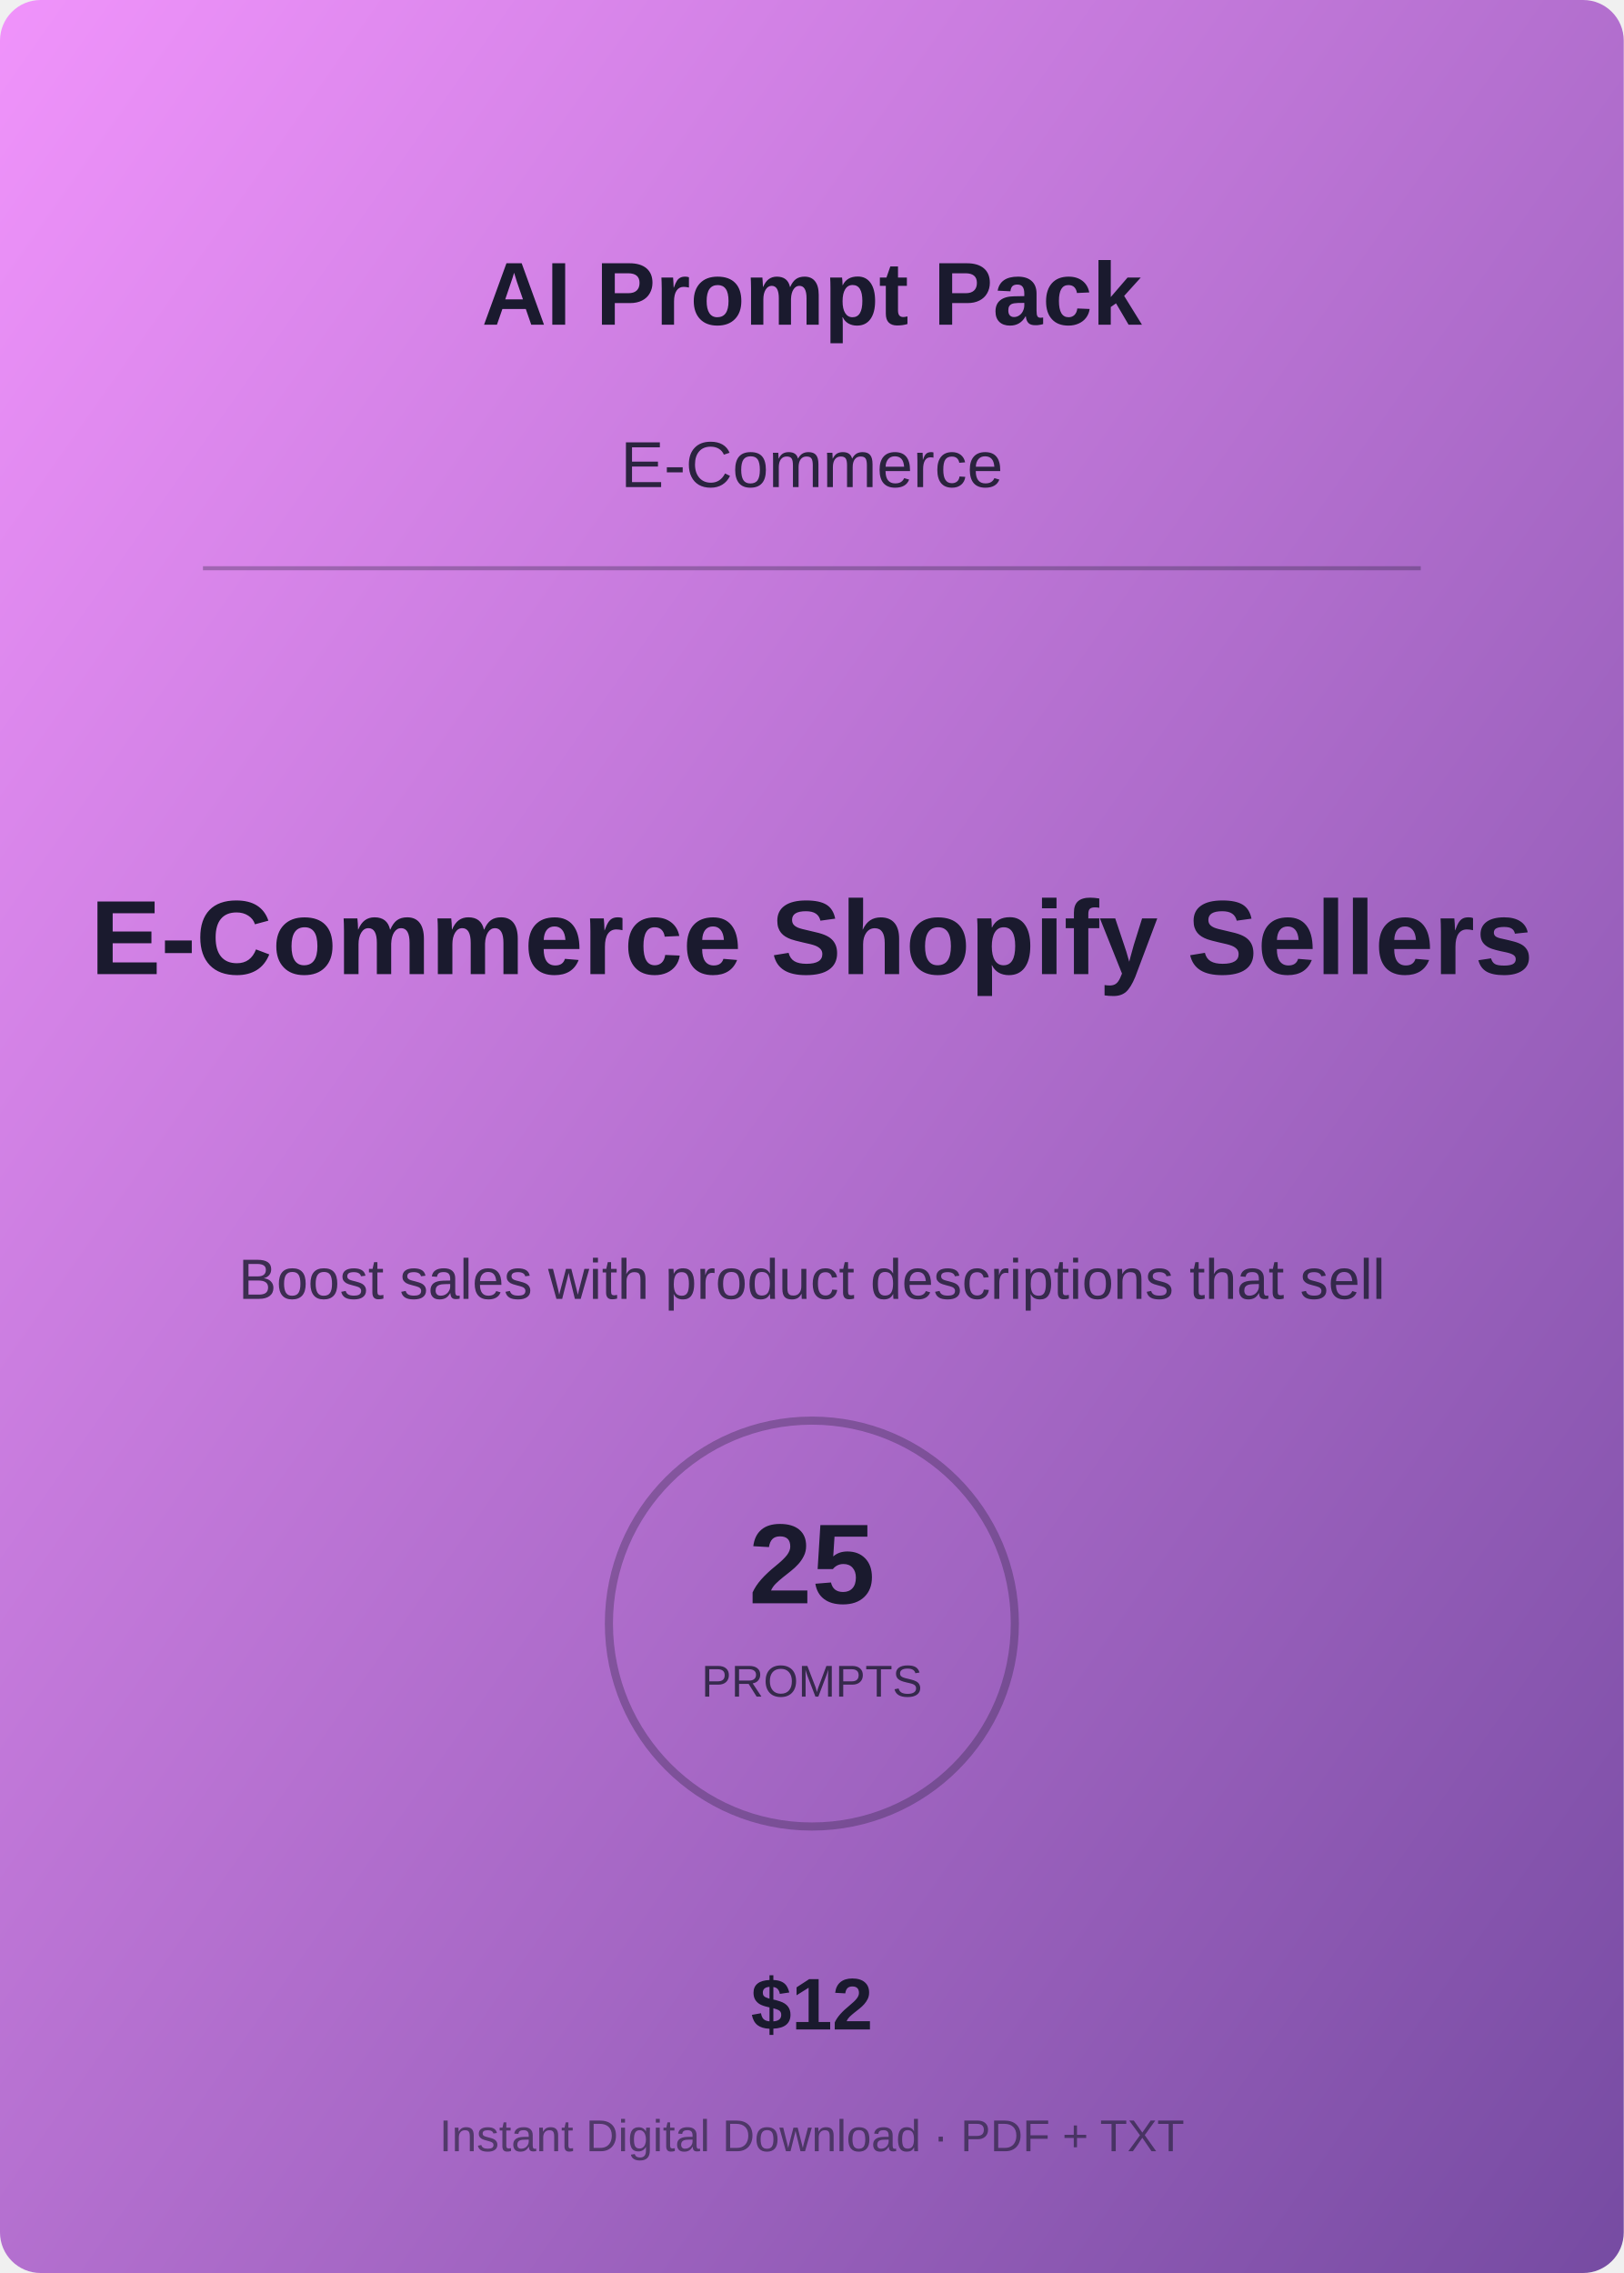
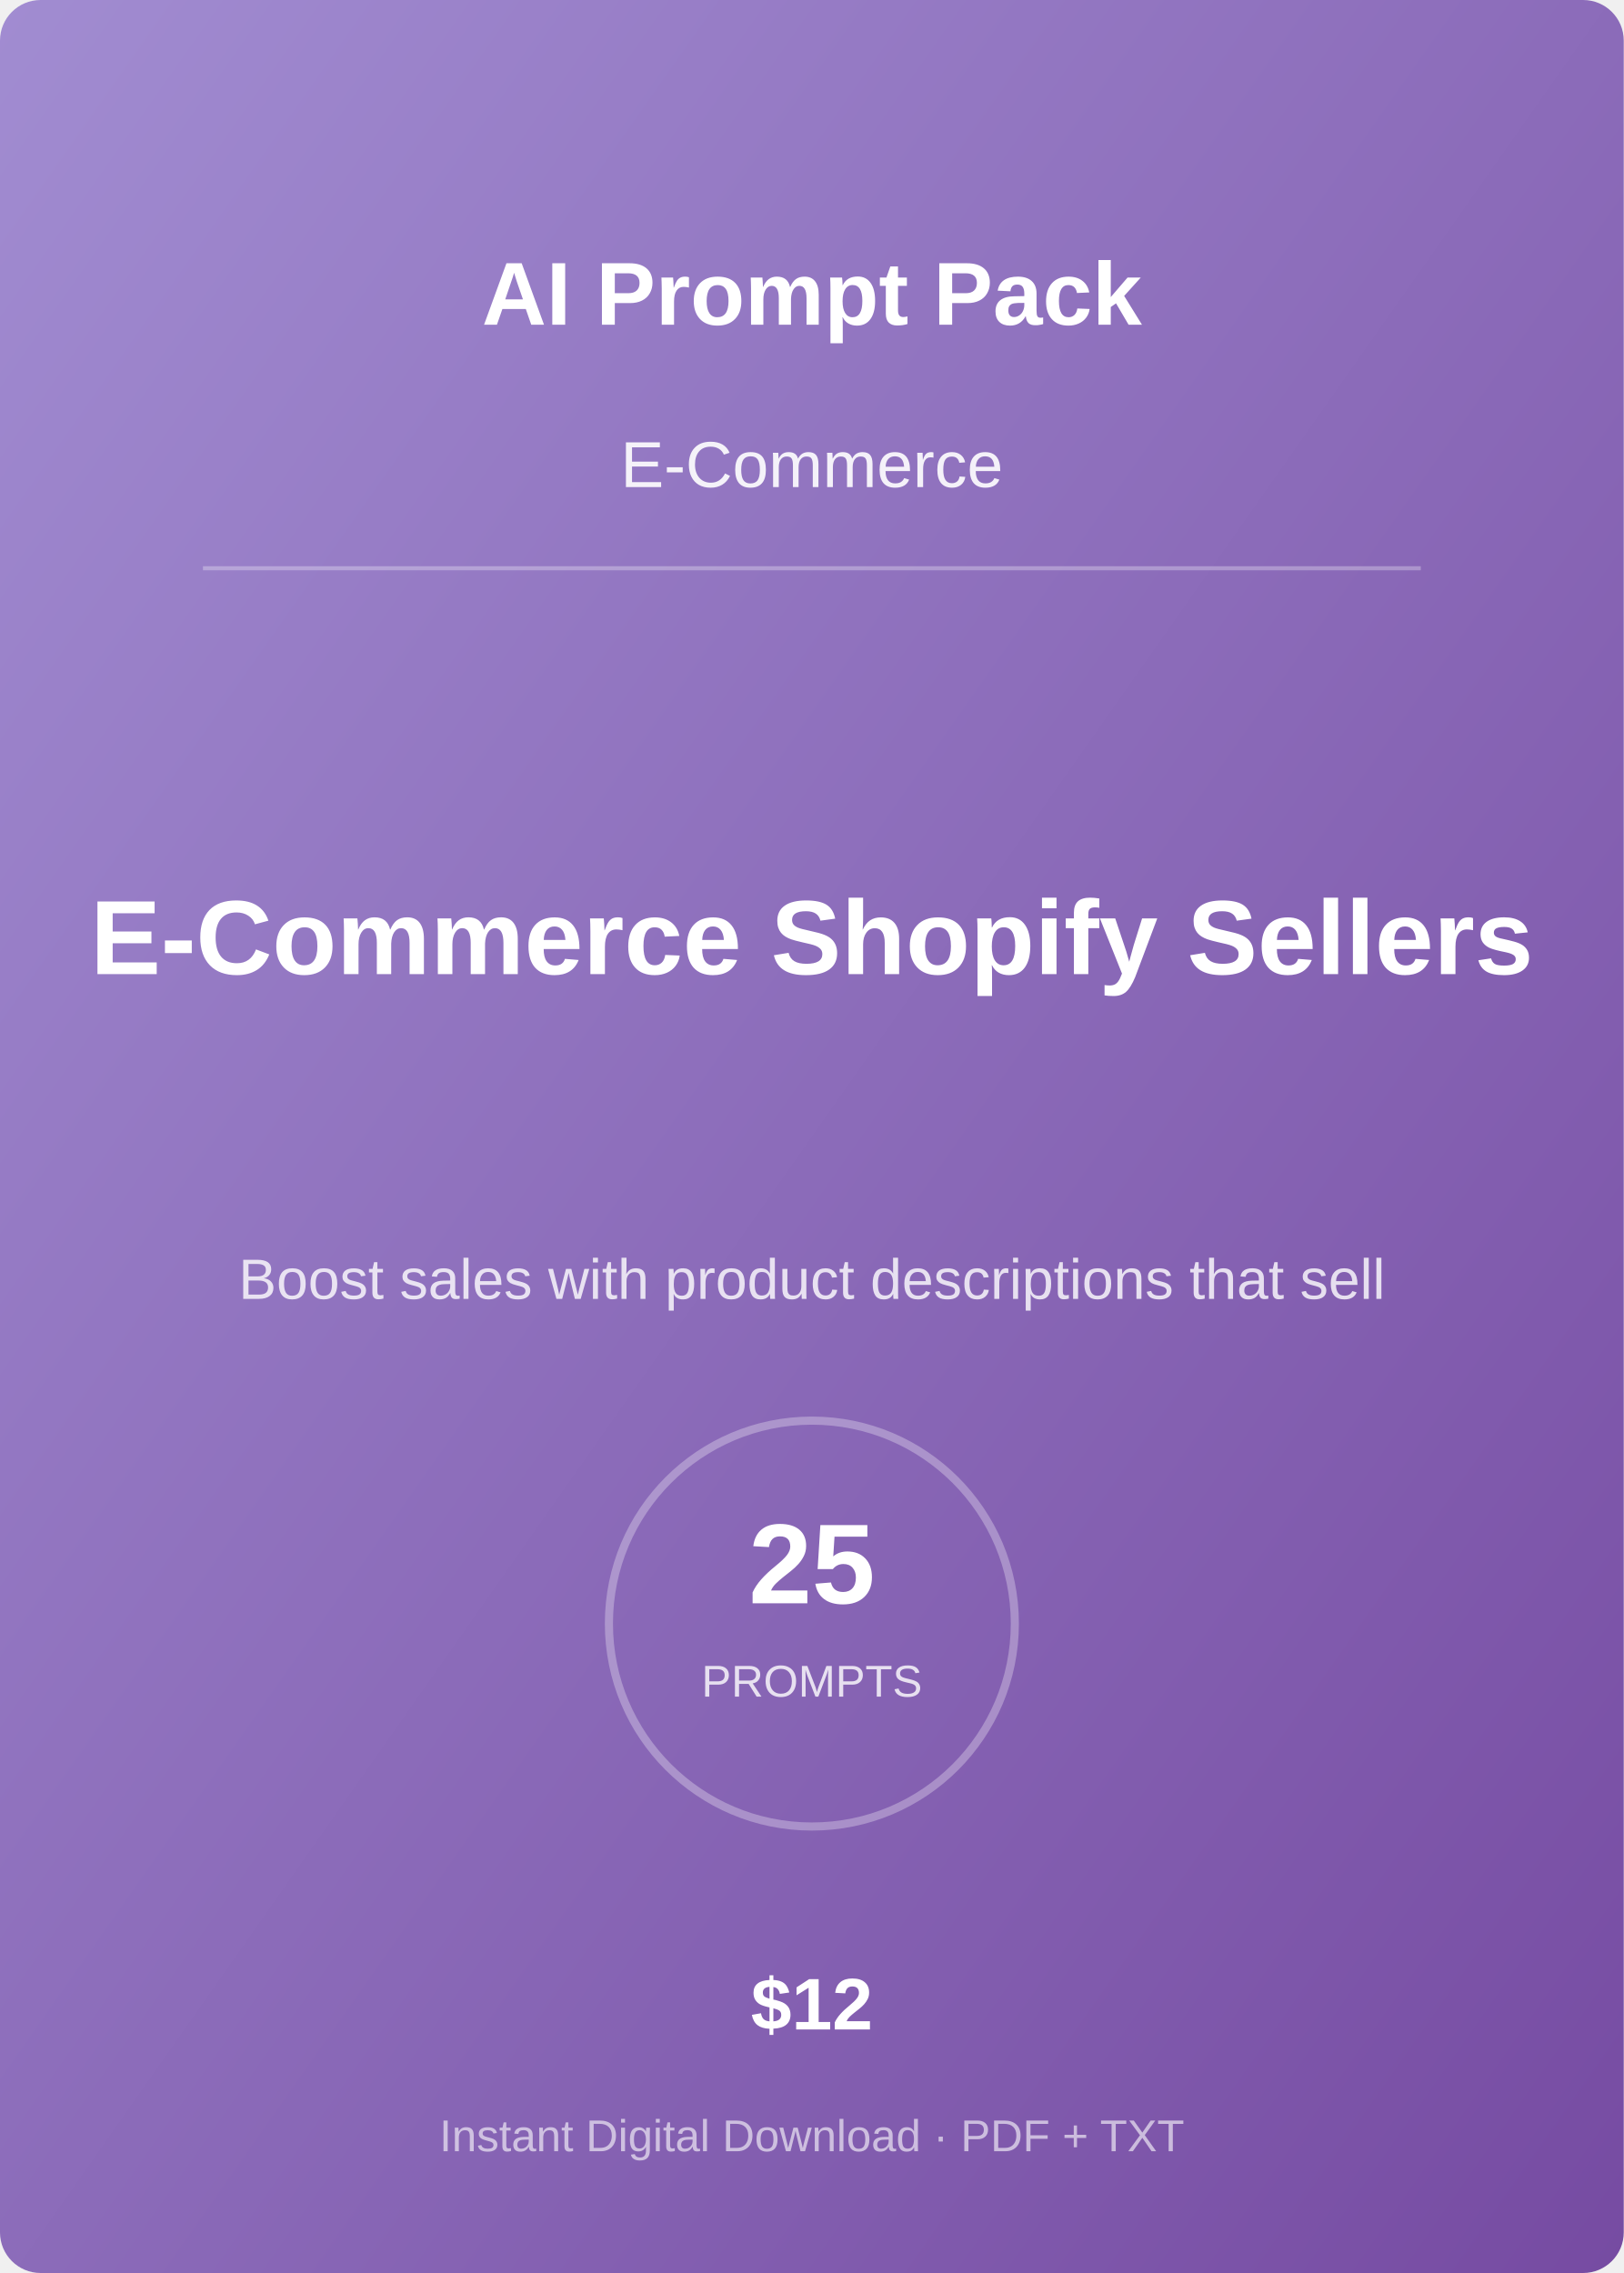
<svg xmlns="http://www.w3.org/2000/svg" viewBox="0 0 400 560">
  <defs>
    <linearGradient id="bg" x1="0%" y1="0%" x2="100%" y2="100%">
-       <stop offset="0%" style="stop-color:#f093fb" />
+       <stop offset="0%" style="stop-color:#a18cd1" />
      <stop offset="100%" style="stop-color:#764ba2" />
    </linearGradient>
  </defs>
  <rect width="400" height="560" fill="url(#bg)" rx="10" />
-   <text x="200" y="80" text-anchor="middle" font-family="Arial,sans-serif" font-size="22" font-weight="bold" fill="#1a1a2e">AI Prompt Pack</text>
-   <text x="200" y="120" text-anchor="middle" font-family="Arial,sans-serif" font-size="16" fill="#1a1a2e" opacity="0.9">E-Commerce</text>
-   <line x1="50" y1="140" x2="350" y2="140" stroke="#1a1a2e" stroke-width="1" opacity="0.3" />
-   <text x="200" y="240" text-anchor="middle" font-family="Arial,sans-serif" font-size="26" font-weight="bold" fill="#1a1a2e">E-Commerce Shopify Sellers</text>
-   <text x="200" y="320" text-anchor="middle" font-family="Arial,sans-serif" font-size="14" fill="#1a1a2e" opacity="0.8">Boost sales with product descriptions that sell</text>
-   <circle cx="200" cy="400" r="50" fill="none" stroke="#1a1a2e" stroke-width="2" opacity="0.3" />
-   <text x="200" y="395" text-anchor="middle" font-family="Arial,sans-serif" font-size="28" font-weight="bold" fill="#1a1a2e">25</text>
-   <text x="200" y="418" text-anchor="middle" font-family="Arial,sans-serif" font-size="11" fill="#1a1a2e" opacity="0.8">PROMPTS</text>
-   <text x="200" y="500" text-anchor="middle" font-family="Arial,sans-serif" font-size="18" font-weight="bold" fill="#1a1a2e">$12</text>
-   <text x="200" y="530" text-anchor="middle" font-family="Arial,sans-serif" font-size="11" fill="#1a1a2e" opacity="0.6">Instant Digital Download · PDF + TXT</text>
+   <text x="200" y="80" text-anchor="middle" font-family="Arial,sans-serif" font-size="22" font-weight="bold" fill="#fff">AI Prompt Pack</text>
+   <text x="200" y="120" text-anchor="middle" font-family="Arial,sans-serif" font-size="16" fill="#fff" opacity="0.9">E-Commerce</text>
+   <line x1="50" y1="140" x2="350" y2="140" stroke="#fff" stroke-width="1" opacity="0.3" />
+   <text x="200" y="240" text-anchor="middle" font-family="Arial,sans-serif" font-size="26" font-weight="bold" fill="#fff">E-Commerce Shopify Sellers</text>
+   <text x="200" y="320" text-anchor="middle" font-family="Arial,sans-serif" font-size="14" fill="#fff" opacity="0.8">Boost sales with product descriptions that sell</text>
+   <circle cx="200" cy="400" r="50" fill="none" stroke="#fff" stroke-width="2" opacity="0.3" />
+   <text x="200" y="395" text-anchor="middle" font-family="Arial,sans-serif" font-size="28" font-weight="bold" fill="#fff">25</text>
+   <text x="200" y="418" text-anchor="middle" font-family="Arial,sans-serif" font-size="11" fill="#fff" opacity="0.8">PROMPTS</text>
+   <text x="200" y="500" text-anchor="middle" font-family="Arial,sans-serif" font-size="18" font-weight="bold" fill="#fff">$12</text>
+   <text x="200" y="530" text-anchor="middle" font-family="Arial,sans-serif" font-size="11" fill="#fff" opacity="0.6">Instant Digital Download · PDF + TXT</text>
</svg>
